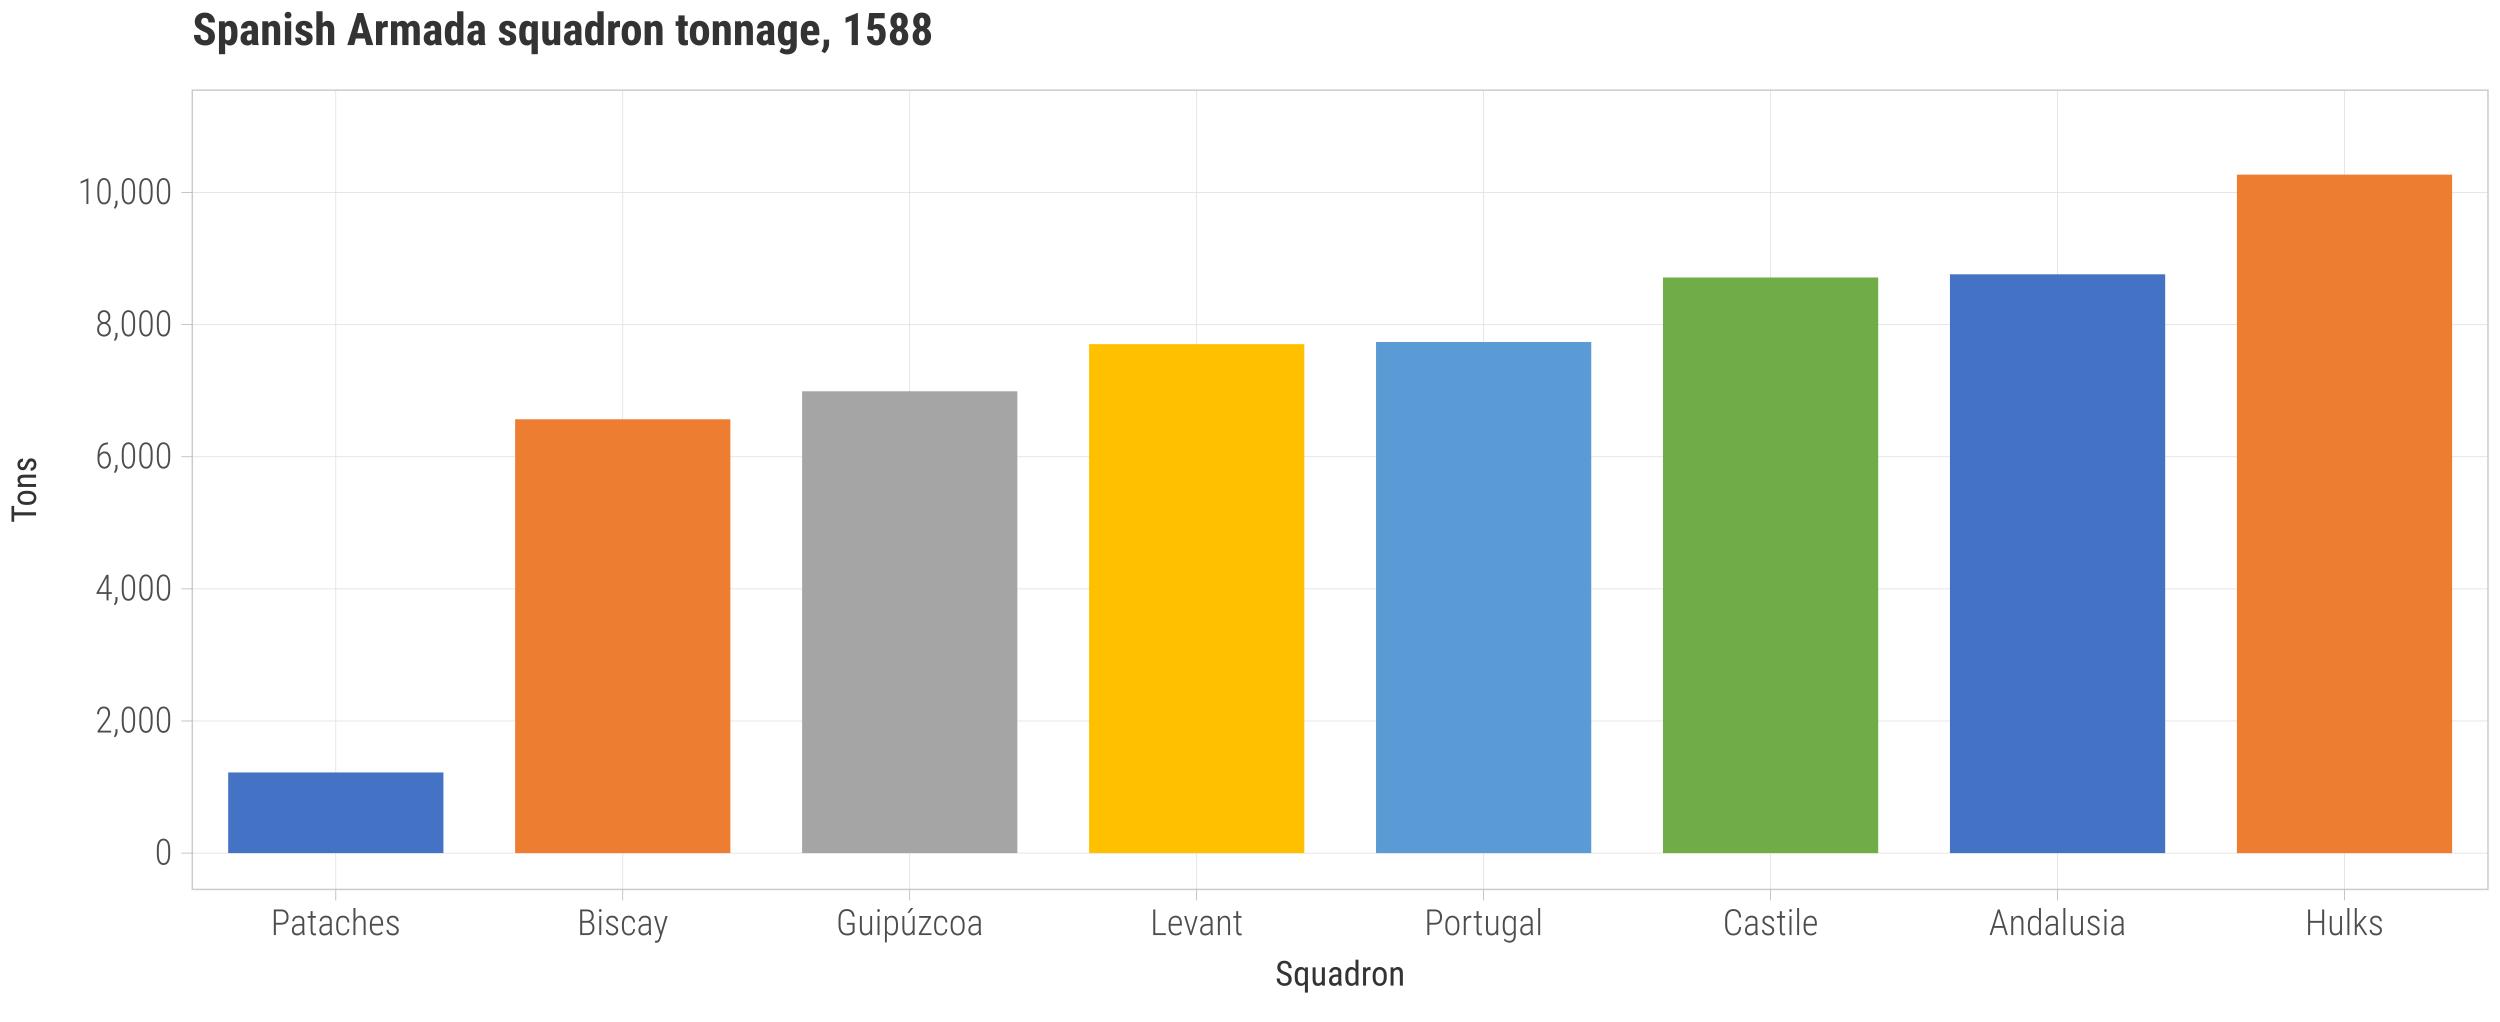
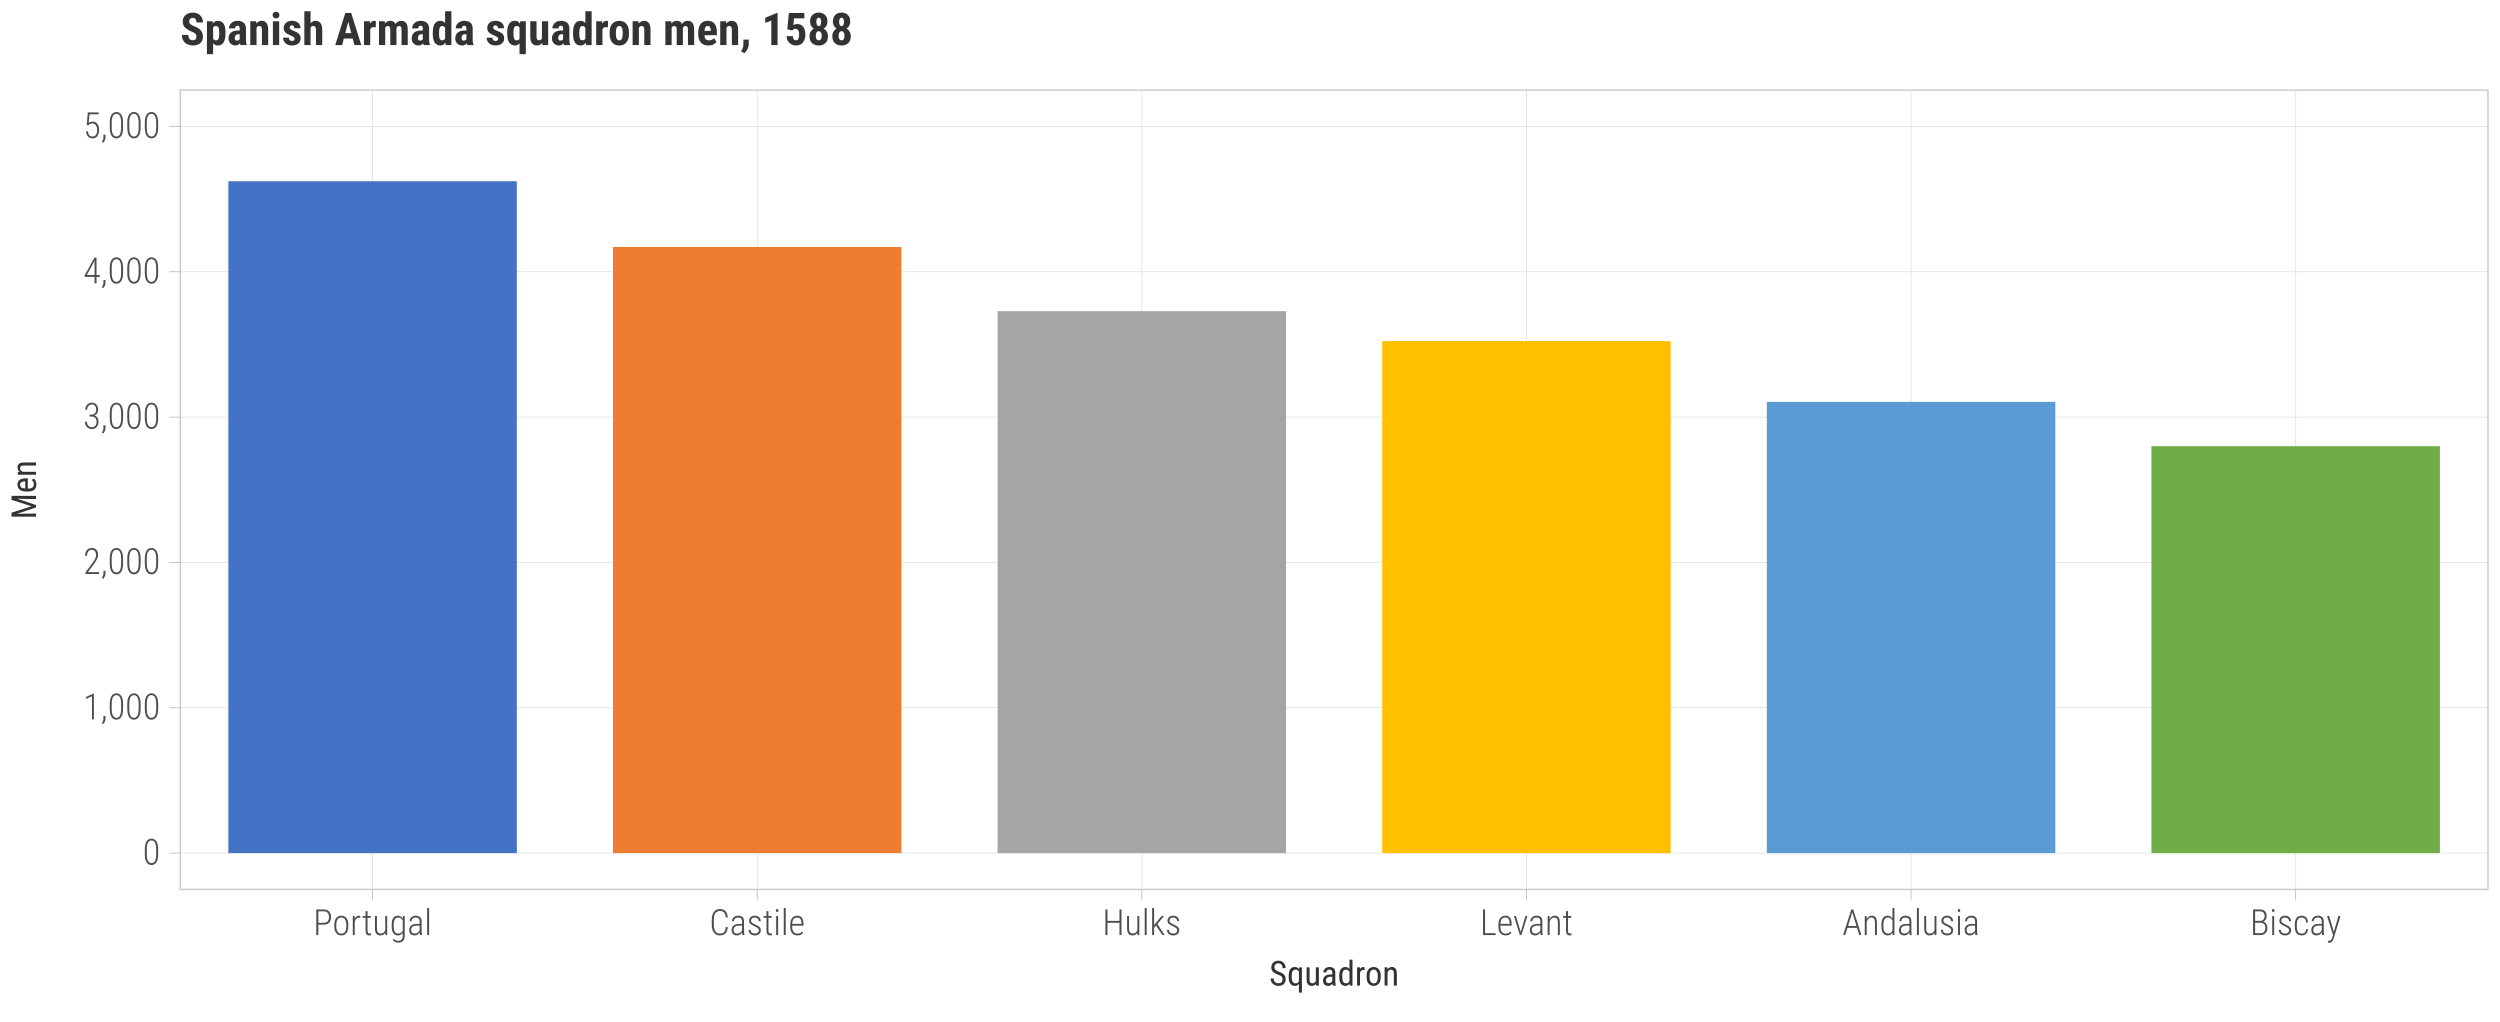
- <svg xmlns="http://www.w3.org/2000/svg" width="832" height="340" viewBox="0 0 832 340" role="img" aria-label="Spanish Armada squadron tonnage, 1588" class="gg-plot" font-family="&quot;Roboto Condensed&quot;, &quot;Arial Narrow&quot;, Arial, sans-serif" font-size="11" font-weight="300" text-rendering="optimizeLegibility" shape-rendering="geometricPrecision">
+ <svg xmlns="http://www.w3.org/2000/svg" width="832" height="340" viewBox="0 0 832 340" role="img" aria-label="Spanish Armada squadron men, 1588" class="gg-plot" font-family="&quot;Roboto Condensed&quot;, &quot;Arial Narrow&quot;, Arial, sans-serif" font-size="11" font-weight="300" text-rendering="optimizeLegibility" shape-rendering="geometricPrecision">
  <rect class="gg-paper" width="832" height="340" fill="var(--gg-paper, #ffffff)" />
-   <text class="gg-title" x="64" y="15" font-size="15" font-weight="700" fill="var(--gg-ink, #333333)">Spanish Armada squadron tonnage, 1588</text>
+   <text class="gg-title" x="60" y="15" font-size="15" font-weight="700" fill="var(--gg-ink, #333333)">Spanish Armada squadron men, 1588</text>
  <defs>
-     <clipPath id="spalette_excel_new_false_light_832x340-gg-clip-0">
-       <rect width="764" height="266" />
+     <clipPath id="spalette_excel_new_6_false_light_832x340-gg-clip-0">
+       <rect width="768" height="266" />
    </clipPath>
  </defs>
-   <g class="gg-panel" data-panel="0" transform="translate(64,30)">
-     <rect class="gg-panel-background" width="764" height="266" fill="var(--gg-panel, #ffffff)" />
+   <g class="gg-panel" data-panel="0" transform="translate(60,30)">
+     <rect class="gg-panel-background" width="768" height="266" fill="var(--gg-panel, #ffffff)" />
    <g class="gg-grid" stroke="var(--gg-grid, #dedede)" stroke-width="0.25" vector-effect="non-scaling-stroke">
-       <line x1="47.75" y1="0" x2="47.75" y2="266" />
-       <line x1="143.25" y1="0" x2="143.25" y2="266" />
-       <line x1="238.75" y1="0" x2="238.75" y2="266" />
-       <line x1="334.25" y1="0" x2="334.25" y2="266" />
-       <line x1="429.75" y1="0" x2="429.75" y2="266" />
-       <line x1="525.25" y1="0" x2="525.25" y2="266" />
-       <line x1="620.75" y1="0" x2="620.75" y2="266" />
-       <line x1="716.25" y1="0" x2="716.25" y2="266" />
-       <line x1="0" y1="253.91" x2="764" y2="253.91" />
-       <line x1="0" y1="209.94" x2="764" y2="209.94" />
-       <line x1="0" y1="165.98" x2="764" y2="165.98" />
-       <line x1="0" y1="122.01" x2="764" y2="122.01" />
-       <line x1="0" y1="78.04" x2="764" y2="78.04" />
-       <line x1="0" y1="34.07" x2="764" y2="34.07" />
+       <line x1="64" y1="0" x2="64" y2="266" />
+       <line x1="192" y1="0" x2="192" y2="266" />
+       <line x1="320" y1="0" x2="320" y2="266" />
+       <line x1="448" y1="0" x2="448" y2="266" />
+       <line x1="576" y1="0" x2="576" y2="266" />
+       <line x1="704" y1="0" x2="704" y2="266" />
+       <line x1="0" y1="253.91" x2="768" y2="253.91" />
+       <line x1="0" y1="205.55" x2="768" y2="205.55" />
+       <line x1="0" y1="157.18" x2="768" y2="157.18" />
+       <line x1="0" y1="108.82" x2="768" y2="108.82" />
+       <line x1="0" y1="60.45" x2="768" y2="60.45" />
+       <line x1="0" y1="12.09" x2="768" y2="12.09" />
    </g>
-     <g class="gg-marks" clip-path="url(#spalette_excel_new_false_light_832x340-gg-clip-0)">
+     <g class="gg-marks" clip-path="url(#spalette_excel_new_6_false_light_832x340-gg-clip-0)">
      <g class="gg-batch gg-rects" data-layer="0">
-         <rect x="11.94" y="227.07" width="71.63" height="26.84" fill="#4472C4" />
-         <rect x="107.44" y="109.54" width="71.63" height="144.37" fill="#ED7D31" />
-         <rect x="202.94" y="100.22" width="71.63" height="153.69" fill="#A5A5A5" />
-         <rect x="298.44" y="84.53" width="71.63" height="169.38" fill="#FFC000" />
-         <rect x="393.94" y="83.82" width="71.63" height="170.09" fill="#5B9BD5" />
-         <rect x="489.44" y="62.35" width="71.63" height="191.56" fill="#70AD47" />
-         <rect x="584.94" y="61.29" width="71.63" height="192.62" fill="#4472C4" />
-         <rect x="680.44" y="28.12" width="71.63" height="225.79" fill="#ED7D31" />
+         <rect x="16" y="30.32" width="96" height="223.59" fill="#4472C4" />
+         <rect x="144" y="52.18" width="96" height="201.72" fill="#ED7D31" />
+         <rect x="272" y="73.56" width="96" height="180.35" fill="#A5A5A5" />
+         <rect x="400" y="83.52" width="96" height="170.39" fill="#FFC000" />
+         <rect x="528" y="103.74" width="96" height="150.17" fill="#5B9BD5" />
+         <rect x="656" y="118.49" width="96" height="135.42" fill="#70AD47" />
      </g>
    </g>
-     <rect class="gg-panel-border" width="764" height="266" fill="none" stroke="var(--gg-panelBorder, #cccccc)" stroke-width="0.5" vector-effect="non-scaling-stroke" />
+     <rect class="gg-panel-border" width="768" height="266" fill="none" stroke="var(--gg-panelBorder, #cccccc)" stroke-width="0.5" vector-effect="non-scaling-stroke" />
  </g>
-   <g class="gg-axis gg-axis-x" transform="translate(64,296)">
-     <g class="gg-tick" transform="translate(47.75,0)">
+   <g class="gg-axis gg-axis-x" transform="translate(60,296)">
+     <g class="gg-tick" transform="translate(64,0)">
      <line y2="3.67" stroke="var(--gg-tickColor, #b3b3b3)" stroke-width="0.25" vector-effect="non-scaling-stroke" />
-       <text y="6.67" dy="0.71em" text-anchor="middle" fill="var(--gg-axisText, #4d4d4d)" font-size="12" font-weight="300">Pataches</text>
+       <text y="6.67" dy="0.71em" text-anchor="middle" fill="var(--gg-axisText, #4d4d4d)" font-size="12" font-weight="300">Portugal</text>
    </g>
-     <g class="gg-tick" transform="translate(143.25,0)">
+     <g class="gg-tick" transform="translate(192,0)">
+       <line y2="3.67" stroke="var(--gg-tickColor, #b3b3b3)" stroke-width="0.25" vector-effect="non-scaling-stroke" />
+       <text y="6.67" dy="0.71em" text-anchor="middle" fill="var(--gg-axisText, #4d4d4d)" font-size="12" font-weight="300">Castile</text>
+     </g>
+     <g class="gg-tick" transform="translate(320,0)">
+       <line y2="3.67" stroke="var(--gg-tickColor, #b3b3b3)" stroke-width="0.25" vector-effect="non-scaling-stroke" />
+       <text y="6.67" dy="0.71em" text-anchor="middle" fill="var(--gg-axisText, #4d4d4d)" font-size="12" font-weight="300">Hulks</text>
+     </g>
+     <g class="gg-tick" transform="translate(448,0)">
+       <line y2="3.67" stroke="var(--gg-tickColor, #b3b3b3)" stroke-width="0.25" vector-effect="non-scaling-stroke" />
+       <text y="6.67" dy="0.71em" text-anchor="middle" fill="var(--gg-axisText, #4d4d4d)" font-size="12" font-weight="300">Levant</text>
+     </g>
+     <g class="gg-tick" transform="translate(576,0)">
+       <line y2="3.67" stroke="var(--gg-tickColor, #b3b3b3)" stroke-width="0.25" vector-effect="non-scaling-stroke" />
+       <text y="6.67" dy="0.71em" text-anchor="middle" fill="var(--gg-axisText, #4d4d4d)" font-size="12" font-weight="300">Andalusia</text>
+     </g>
+     <g class="gg-tick" transform="translate(704,0)">
      <line y2="3.67" stroke="var(--gg-tickColor, #b3b3b3)" stroke-width="0.25" vector-effect="non-scaling-stroke" />
      <text y="6.67" dy="0.71em" text-anchor="middle" fill="var(--gg-axisText, #4d4d4d)" font-size="12" font-weight="300">Biscay</text>
    </g>
-     <g class="gg-tick" transform="translate(238.75,0)">
-       <line y2="3.67" stroke="var(--gg-tickColor, #b3b3b3)" stroke-width="0.25" vector-effect="non-scaling-stroke" />
-       <text y="6.67" dy="0.71em" text-anchor="middle" fill="var(--gg-axisText, #4d4d4d)" font-size="12" font-weight="300">Guipúzcoa</text>
-     </g>
-     <g class="gg-tick" transform="translate(334.25,0)">
-       <line y2="3.67" stroke="var(--gg-tickColor, #b3b3b3)" stroke-width="0.25" vector-effect="non-scaling-stroke" />
-       <text y="6.67" dy="0.71em" text-anchor="middle" fill="var(--gg-axisText, #4d4d4d)" font-size="12" font-weight="300">Levant</text>
-     </g>
-     <g class="gg-tick" transform="translate(429.75,0)">
-       <line y2="3.67" stroke="var(--gg-tickColor, #b3b3b3)" stroke-width="0.25" vector-effect="non-scaling-stroke" />
-       <text y="6.67" dy="0.71em" text-anchor="middle" fill="var(--gg-axisText, #4d4d4d)" font-size="12" font-weight="300">Portugal</text>
-     </g>
-     <g class="gg-tick" transform="translate(525.25,0)">
-       <line y2="3.67" stroke="var(--gg-tickColor, #b3b3b3)" stroke-width="0.25" vector-effect="non-scaling-stroke" />
-       <text y="6.67" dy="0.71em" text-anchor="middle" fill="var(--gg-axisText, #4d4d4d)" font-size="12" font-weight="300">Castile</text>
-     </g>
-     <g class="gg-tick" transform="translate(620.75,0)">
-       <line y2="3.67" stroke="var(--gg-tickColor, #b3b3b3)" stroke-width="0.25" vector-effect="non-scaling-stroke" />
-       <text y="6.67" dy="0.71em" text-anchor="middle" fill="var(--gg-axisText, #4d4d4d)" font-size="12" font-weight="300">Andalusia</text>
-     </g>
-     <g class="gg-tick" transform="translate(716.25,0)">
-       <line y2="3.67" stroke="var(--gg-tickColor, #b3b3b3)" stroke-width="0.25" vector-effect="non-scaling-stroke" />
-       <text y="6.67" dy="0.71em" text-anchor="middle" fill="var(--gg-axisText, #4d4d4d)" font-size="12" font-weight="300">Hulks</text>
-     </g>
  </g>
-   <g class="gg-axis gg-axis-y" transform="translate(64,30)">
+   <g class="gg-axis gg-axis-y" transform="translate(60,30)">
    <g class="gg-tick" transform="translate(0,253.91)">
      <line x2="-3.67" stroke="var(--gg-tickColor, #b3b3b3)" stroke-width="0.25" vector-effect="non-scaling-stroke" />
      <text x="-6.67" dy="0.32em" text-anchor="end" fill="var(--gg-axisText, #4d4d4d)" font-size="12" font-weight="300">0</text>
    </g>
-     <g class="gg-tick" transform="translate(0,209.94)">
+     <g class="gg-tick" transform="translate(0,205.55)">
+       <line x2="-3.67" stroke="var(--gg-tickColor, #b3b3b3)" stroke-width="0.25" vector-effect="non-scaling-stroke" />
+       <text x="-6.67" dy="0.32em" text-anchor="end" fill="var(--gg-axisText, #4d4d4d)" font-size="12" font-weight="300">1,000</text>
+     </g>
+     <g class="gg-tick" transform="translate(0,157.18)">
      <line x2="-3.67" stroke="var(--gg-tickColor, #b3b3b3)" stroke-width="0.25" vector-effect="non-scaling-stroke" />
      <text x="-6.67" dy="0.32em" text-anchor="end" fill="var(--gg-axisText, #4d4d4d)" font-size="12" font-weight="300">2,000</text>
    </g>
-     <g class="gg-tick" transform="translate(0,165.98)">
+     <g class="gg-tick" transform="translate(0,108.82)">
+       <line x2="-3.67" stroke="var(--gg-tickColor, #b3b3b3)" stroke-width="0.25" vector-effect="non-scaling-stroke" />
+       <text x="-6.67" dy="0.32em" text-anchor="end" fill="var(--gg-axisText, #4d4d4d)" font-size="12" font-weight="300">3,000</text>
+     </g>
+     <g class="gg-tick" transform="translate(0,60.45)">
      <line x2="-3.67" stroke="var(--gg-tickColor, #b3b3b3)" stroke-width="0.25" vector-effect="non-scaling-stroke" />
      <text x="-6.67" dy="0.32em" text-anchor="end" fill="var(--gg-axisText, #4d4d4d)" font-size="12" font-weight="300">4,000</text>
    </g>
-     <g class="gg-tick" transform="translate(0,122.01)">
+     <g class="gg-tick" transform="translate(0,12.09)">
      <line x2="-3.67" stroke="var(--gg-tickColor, #b3b3b3)" stroke-width="0.25" vector-effect="non-scaling-stroke" />
-       <text x="-6.67" dy="0.32em" text-anchor="end" fill="var(--gg-axisText, #4d4d4d)" font-size="12" font-weight="300">6,000</text>
-     </g>
-     <g class="gg-tick" transform="translate(0,78.04)">
-       <line x2="-3.67" stroke="var(--gg-tickColor, #b3b3b3)" stroke-width="0.25" vector-effect="non-scaling-stroke" />
-       <text x="-6.67" dy="0.32em" text-anchor="end" fill="var(--gg-axisText, #4d4d4d)" font-size="12" font-weight="300">8,000</text>
-     </g>
-     <g class="gg-tick" transform="translate(0,34.07)">
-       <line x2="-3.67" stroke="var(--gg-tickColor, #b3b3b3)" stroke-width="0.25" vector-effect="non-scaling-stroke" />
-       <text x="-6.67" dy="0.32em" text-anchor="end" fill="var(--gg-axisText, #4d4d4d)" font-size="12" font-weight="300">10,000</text>
+       <text x="-6.67" dy="0.32em" text-anchor="end" fill="var(--gg-axisText, #4d4d4d)" font-size="12" font-weight="300">5,000</text>
    </g>
  </g>
-   <text class="gg-axis-title" x="446" y="328" text-anchor="middle" fill="var(--gg-ink, #333333)" font-size="11.5" font-weight="400">Squadron</text>
-   <text class="gg-axis-title" transform="translate(12,163) rotate(-90)" text-anchor="middle" fill="var(--gg-ink, #333333)" font-size="11.5" font-weight="400">Tons</text>
+   <text class="gg-axis-title" x="444" y="328" text-anchor="middle" fill="var(--gg-ink, #333333)" font-size="11.5" font-weight="400">Squadron</text>
+   <text class="gg-axis-title" transform="translate(12,163) rotate(-90)" text-anchor="middle" fill="var(--gg-ink, #333333)" font-size="11.5" font-weight="400">Men</text>
</svg>
